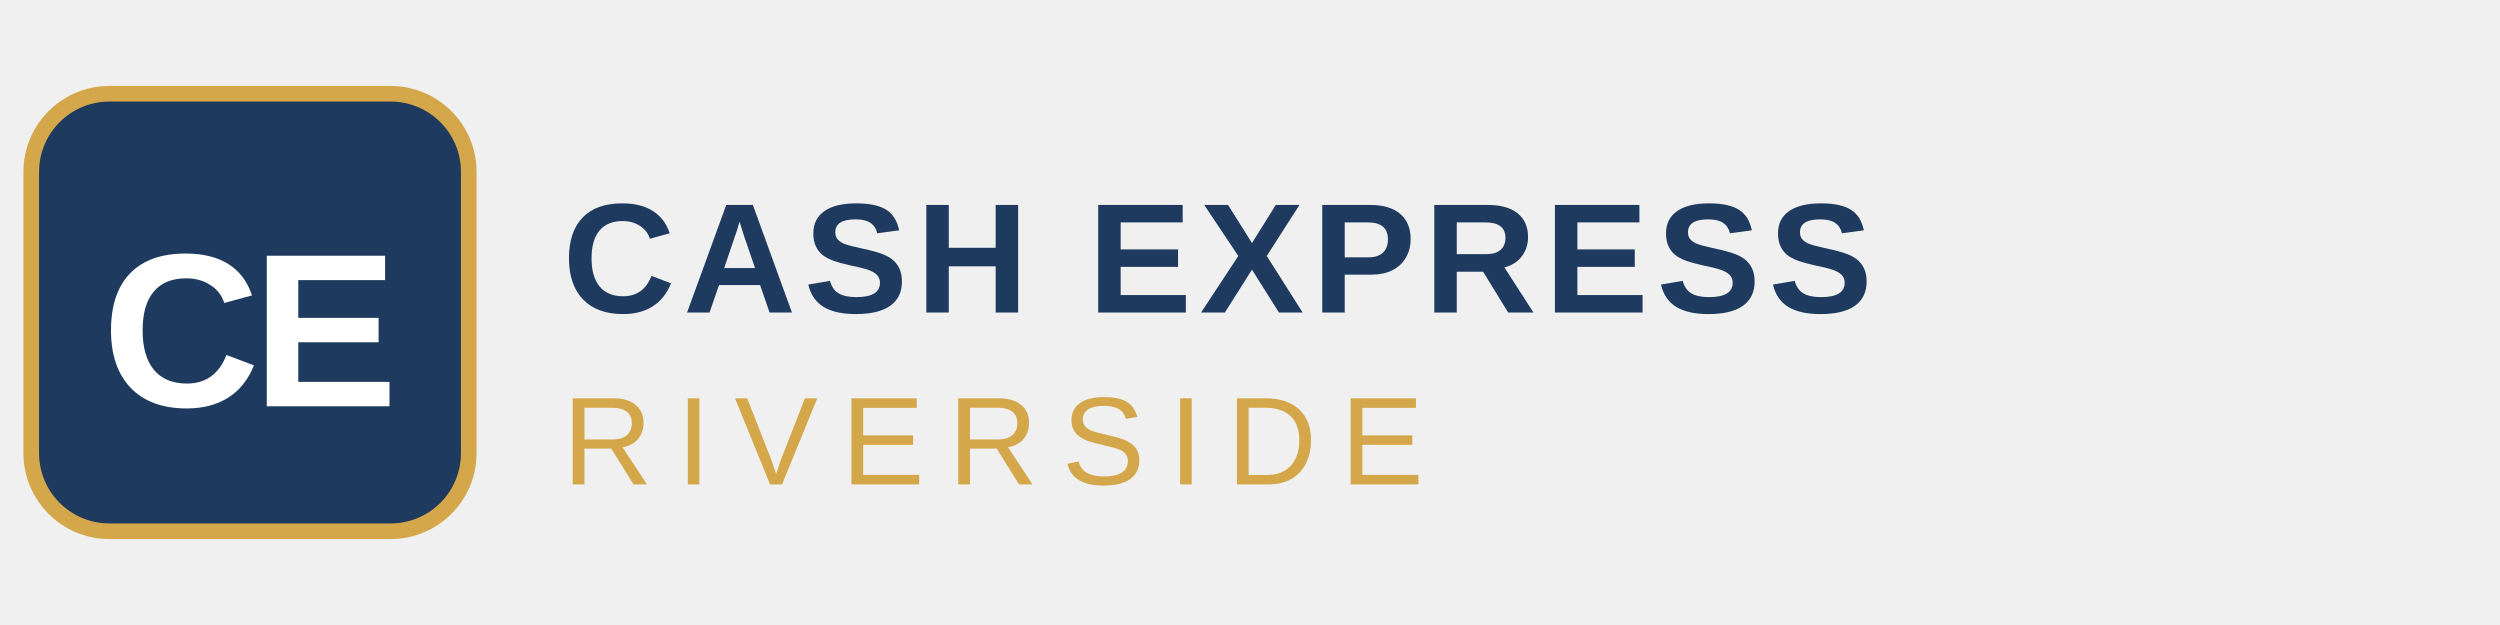
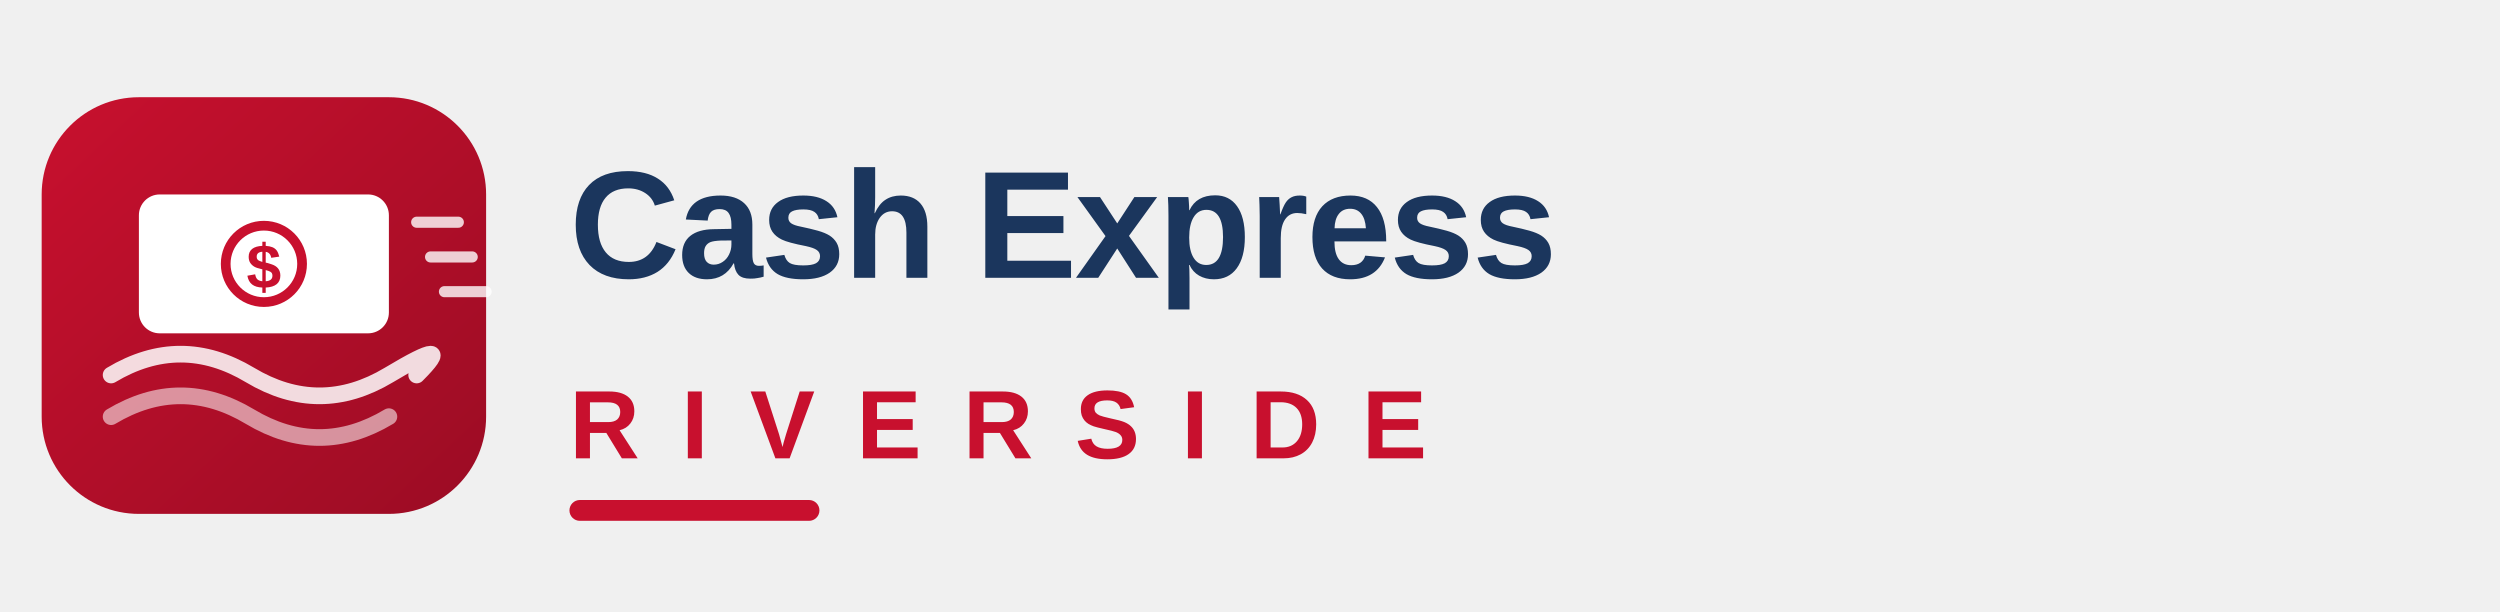
- <svg xmlns="http://www.w3.org/2000/svg" viewBox="0 0 320 80" width="320" height="80" role="img" aria-label="Cash Express Riverside">
-   <rect x="4" y="12" width="56" height="56" rx="10" fill="#1E3A5F" />
-   <rect x="4" y="12" width="56" height="56" rx="10" fill="none" stroke="#D4A84A" stroke-width="2" />
-   <text x="32" y="52" text-anchor="middle" font-family="'Poppins','Helvetica Neue',Arial,sans-serif" font-size="28" font-weight="800" fill="#FFFFFF" letter-spacing="-1">CE</text>
-   <text x="72" y="40" font-family="'Poppins','Helvetica Neue',Arial,sans-serif" font-size="20" font-weight="700" fill="#1E3A5F" letter-spacing="1">CASH EXPRESS</text>
-   <text x="72" y="62" font-family="'Poppins','Helvetica Neue',Arial,sans-serif" font-size="16" font-weight="500" fill="#D4A84A" letter-spacing="3">RIVERSIDE</text>
+ <svg xmlns="http://www.w3.org/2000/svg" viewBox="0 0 360 88" width="360" height="88" role="img" aria-label="Cash Express Riverside">
+   <defs>
+     <linearGradient id="ce-gr" x1="0" y1="0" x2="1" y2="1">
+       <stop offset="0%" stop-color="#C8102E" />
+       <stop offset="100%" stop-color="#9B0C24" />
+     </linearGradient>
+   </defs>
+   <g transform="translate(6,14)">
+     <rect x="0" y="0" width="64" height="60" rx="14" fill="url(#ce-gr)" />
+     <path d="M10 40 Q20 34 30 40 T50 40 T54 40" fill="none" stroke="#FFFFFF" stroke-width="2.4" stroke-linecap="round" opacity=".85" />
+     <path d="M10 46 Q20 40 30 46 T50 46" fill="none" stroke="#FFFFFF" stroke-width="2.4" stroke-linecap="round" opacity=".55" />
+     <rect x="14" y="14" width="36" height="20" rx="3" fill="#FFFFFF" />
+     <circle cx="32" cy="24" r="5.5" fill="none" stroke="#C8102E" stroke-width="1.4" />
+     <text x="32" y="27.5" text-anchor="middle" font-family="'Poppins','Helvetica Neue',Arial,sans-serif" font-size="9" font-weight="800" fill="#C8102E">$</text>
+     <path d="M54 18 L60 18 M56 23 L62 23 M58 28 L64 28" stroke="#FFFFFF" stroke-width="1.6" stroke-linecap="round" opacity=".8" />
+   </g>
+   <g transform="translate(82,0)">
+     <text x="0" y="40" font-family="'Poppins','Helvetica Neue',Arial,sans-serif" font-size="22" font-weight="800" fill="#1B365D" letter-spacing="-.3">Cash Express</text>
+     <text x="0" y="66" font-family="'Poppins','Helvetica Neue',Arial,sans-serif" font-size="14" font-weight="600" fill="#C8102E" letter-spacing="6">RIVERSIDE</text>
+     <rect x="0" y="72" width="36" height="3" rx="1.5" fill="#C8102E" />
+   </g>
</svg>
